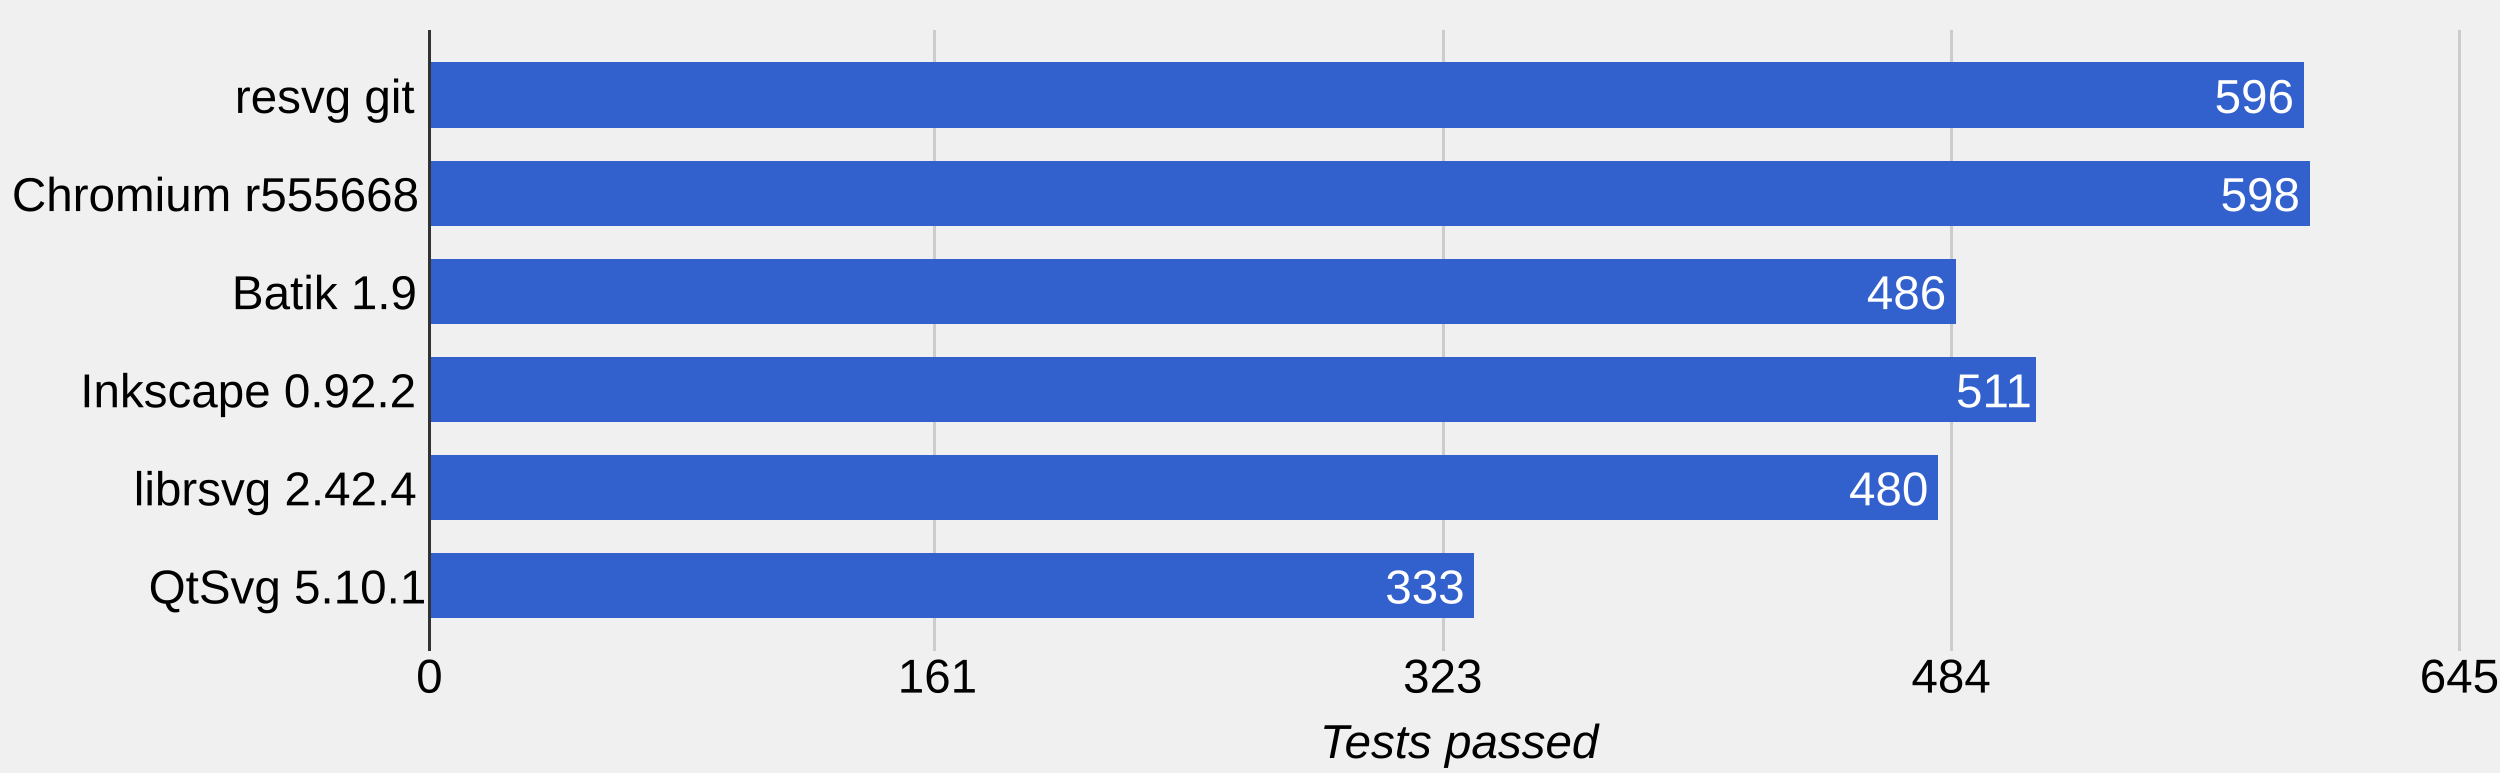
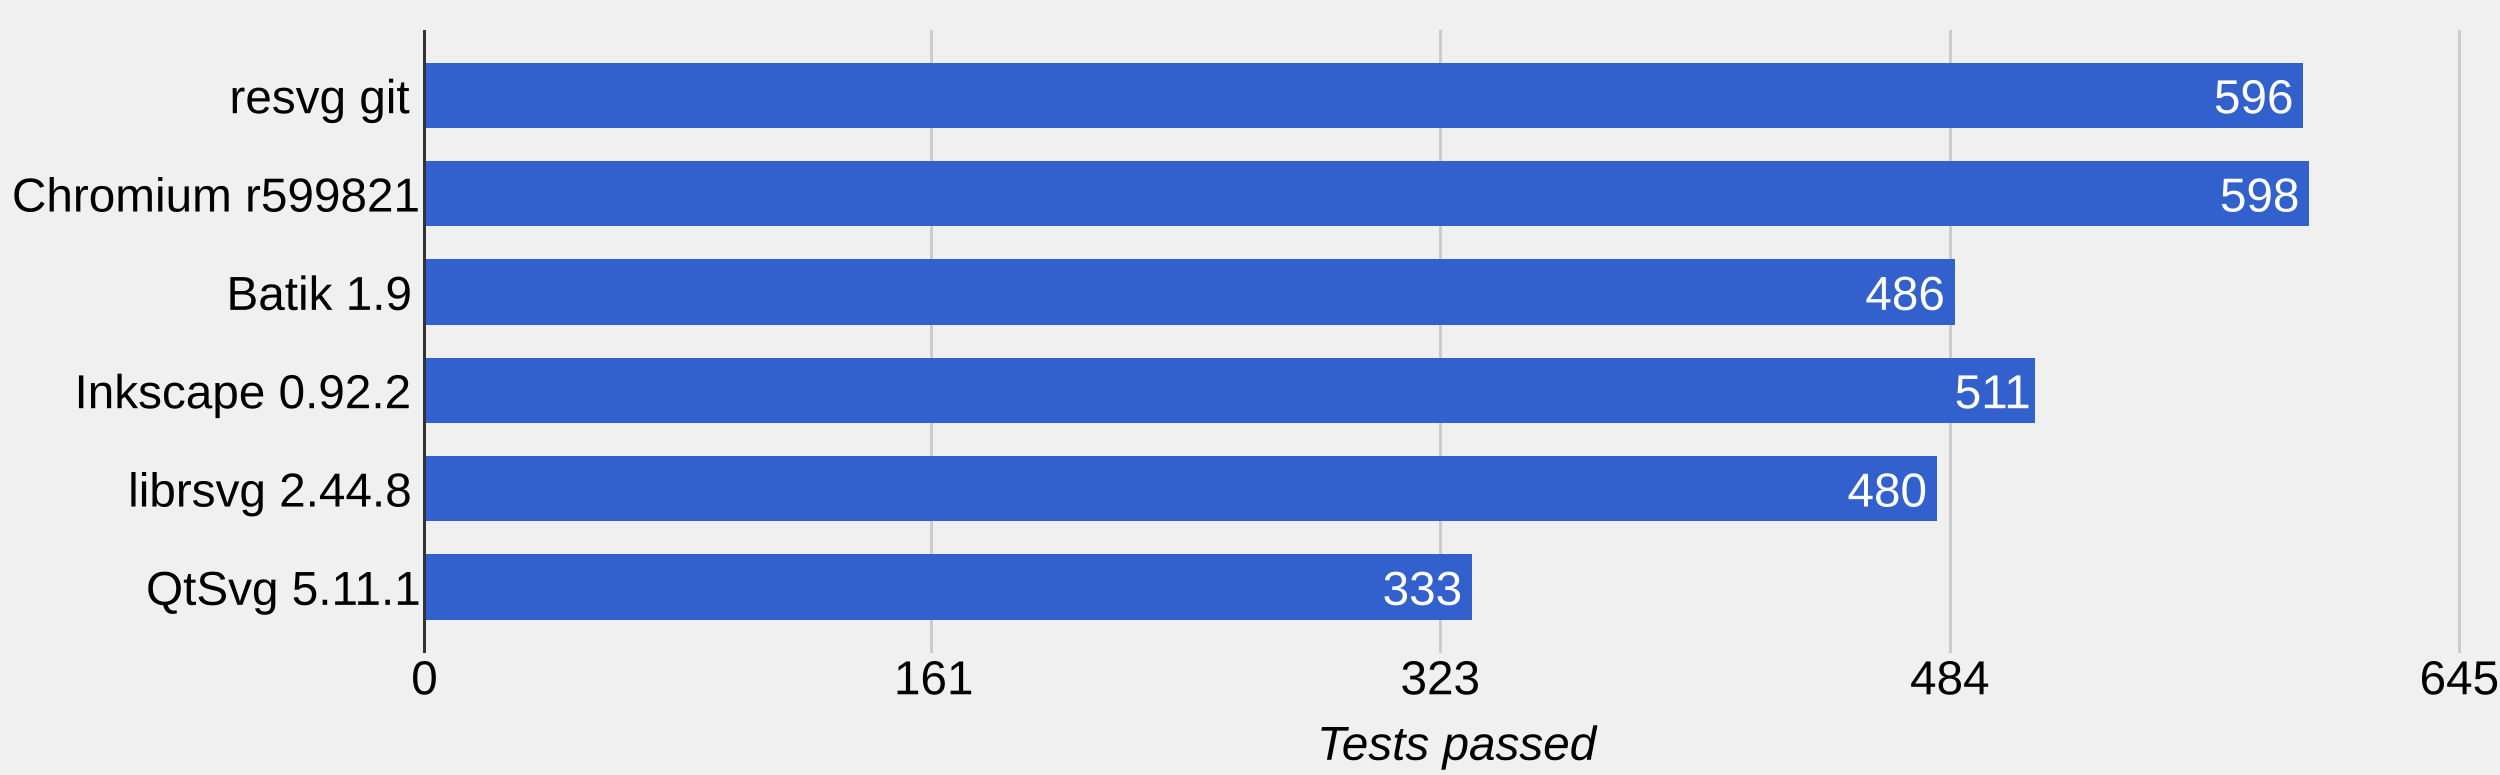
- <svg xmlns="http://www.w3.org/2000/svg" height="260" shape-rendering="crispEdges" width="841">
-   <text font-family="Arial" font-size="16" x="79" y="38">resvg git</text>
-   <text font-family="Arial" font-size="16" x="4" y="71">Chromium r555668</text>
-   <text font-family="Arial" font-size="16" x="78" y="104">Batik 1.9</text>
-   <text font-family="Arial" font-size="16" x="27" y="137">Inkscape 0.92.2</text>
-   <text font-family="Arial" font-size="16" x="45" y="170">librsvg 2.42.4</text>
-   <text font-family="Arial" font-size="16" x="50" y="203">QtSvg 5.10.1</text>
-   <rect fill="#ccc" height="209" width="1" x="144" y="10" />
-   <text fill="#000" font-family="Arial" font-size="16" x="140" y="233">0</text>
-   <rect fill="#ccc" height="209" width="1" x="314" y="10" />
-   <text fill="#000" font-family="Arial" font-size="16" x="302" y="233">161</text>
-   <rect fill="#ccc" height="209" width="1" x="485" y="10" />
-   <text fill="#000" font-family="Arial" font-size="16" x="472" y="233">323</text>
-   <rect fill="#ccc" height="209" width="1" x="656" y="10" />
-   <text fill="#000" font-family="Arial" font-size="16" x="643" y="233">484</text>
-   <rect fill="#ccc" height="209" width="1" x="827" y="10" />
-   <text fill="#000" font-family="Arial" font-size="16" x="814" y="233">645</text>
-   <rect fill="#3260cd" height="22" width="631" x="144" y="21" />
-   <text fill="#fff" font-family="Arial" font-size="16" x="745" y="38">596</text>
-   <rect fill="#3260cd" height="22" width="633" x="144" y="54" />
-   <text fill="#fff" font-family="Arial" font-size="16" x="747" y="71">598</text>
-   <rect fill="#3260cd" height="22" width="514" x="144" y="87" />
-   <text fill="#fff" font-family="Arial" font-size="16" x="628" y="104">486</text>
-   <rect fill="#3260cd" height="22" width="541" x="144" y="120" />
-   <text fill="#fff" font-family="Arial" font-size="16" x="658" y="137">511</text>
-   <rect fill="#3260cd" height="22" width="508" x="144" y="153" />
-   <text fill="#fff" font-family="Arial" font-size="16" x="622" y="170">480</text>
-   <rect fill="#3260cd" height="22" width="352" x="144" y="186" />
-   <text fill="#fff" font-family="Arial" font-size="16" x="466" y="203">333</text>
-   <rect fill="#333" height="209" width="1" x="144" y="10" />
-   <text font-family="Arial" font-size="16" font-style="italic" x="444" y="255">Tests passed</text>
+ <svg xmlns="http://www.w3.org/2000/svg" height="260" shape-rendering="crispEdges" width="839">
+   <text font-family="Arial" font-size="16" x="77" y="38">resvg git</text>
+   <text font-family="Arial" font-size="16" x="4" y="71">Chromium r599821</text>
+   <text font-family="Arial" font-size="16" x="76" y="104">Batik 1.9</text>
+   <text font-family="Arial" font-size="16" x="25" y="137">Inkscape 0.92.2</text>
+   <text font-family="Arial" font-size="16" x="43" y="170">librsvg 2.44.8</text>
+   <text font-family="Arial" font-size="16" x="49" y="203">QtSvg 5.11.1</text>
+   <rect fill="#ccc" height="209" width="1" x="142" y="10" />
+   <text fill="#000" font-family="Arial" font-size="16" x="138" y="233">0</text>
+   <rect fill="#ccc" height="209" width="1" x="312" y="10" />
+   <text fill="#000" font-family="Arial" font-size="16" x="300" y="233">161</text>
+   <rect fill="#ccc" height="209" width="1" x="483" y="10" />
+   <text fill="#000" font-family="Arial" font-size="16" x="470" y="233">323</text>
+   <rect fill="#ccc" height="209" width="1" x="654" y="10" />
+   <text fill="#000" font-family="Arial" font-size="16" x="641" y="233">484</text>
+   <rect fill="#ccc" height="209" width="1" x="825" y="10" />
+   <text fill="#000" font-family="Arial" font-size="16" x="812" y="233">645</text>
+   <rect fill="#3260cd" height="22" width="631" x="142" y="21" />
+   <text fill="#fff" font-family="Arial" font-size="16" x="743" y="38">596</text>
+   <rect fill="#3260cd" height="22" width="633" x="142" y="54" />
+   <text fill="#fff" font-family="Arial" font-size="16" x="745" y="71">598</text>
+   <rect fill="#3260cd" height="22" width="514" x="142" y="87" />
+   <text fill="#fff" font-family="Arial" font-size="16" x="626" y="104">486</text>
+   <rect fill="#3260cd" height="22" width="541" x="142" y="120" />
+   <text fill="#fff" font-family="Arial" font-size="16" x="656" y="137">511</text>
+   <rect fill="#3260cd" height="22" width="508" x="142" y="153" />
+   <text fill="#fff" font-family="Arial" font-size="16" x="620" y="170">480</text>
+   <rect fill="#3260cd" height="22" width="352" x="142" y="186" />
+   <text fill="#fff" font-family="Arial" font-size="16" x="464" y="203">333</text>
+   <rect fill="#333" height="209" width="1" x="142" y="10" />
+   <text font-family="Arial" font-size="16" font-style="italic" x="442" y="255">Tests passed</text>
</svg>
